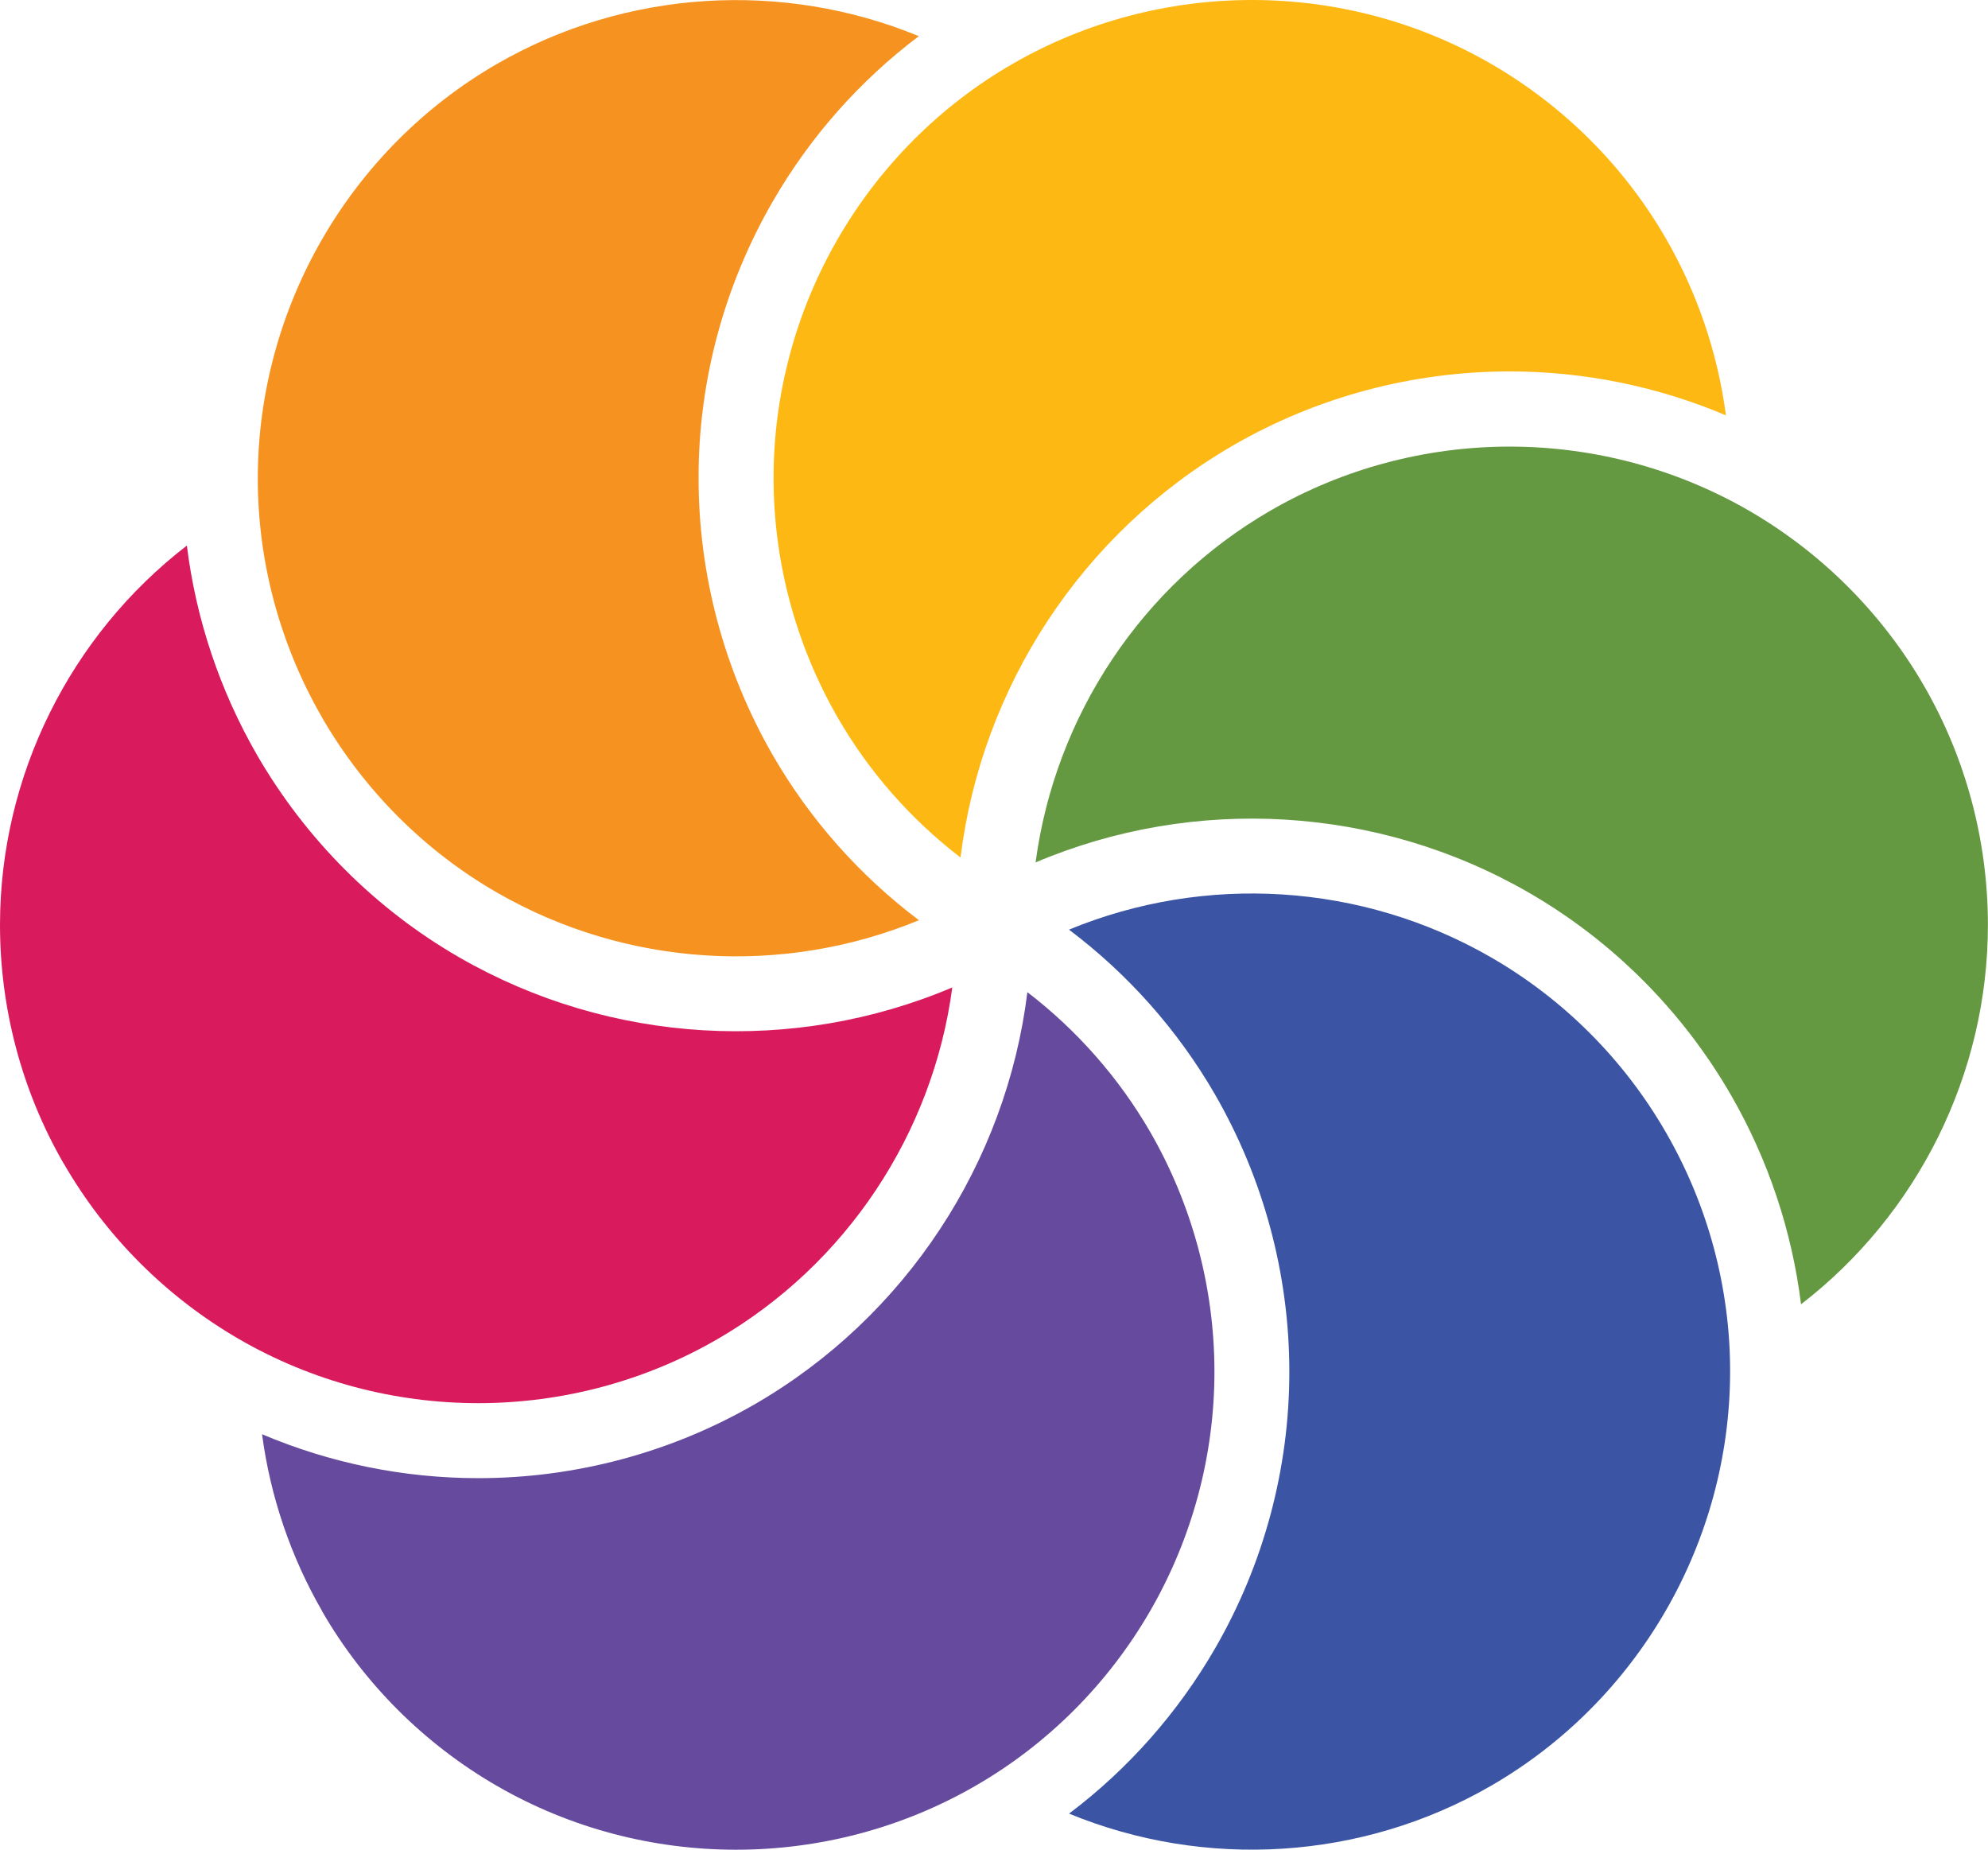
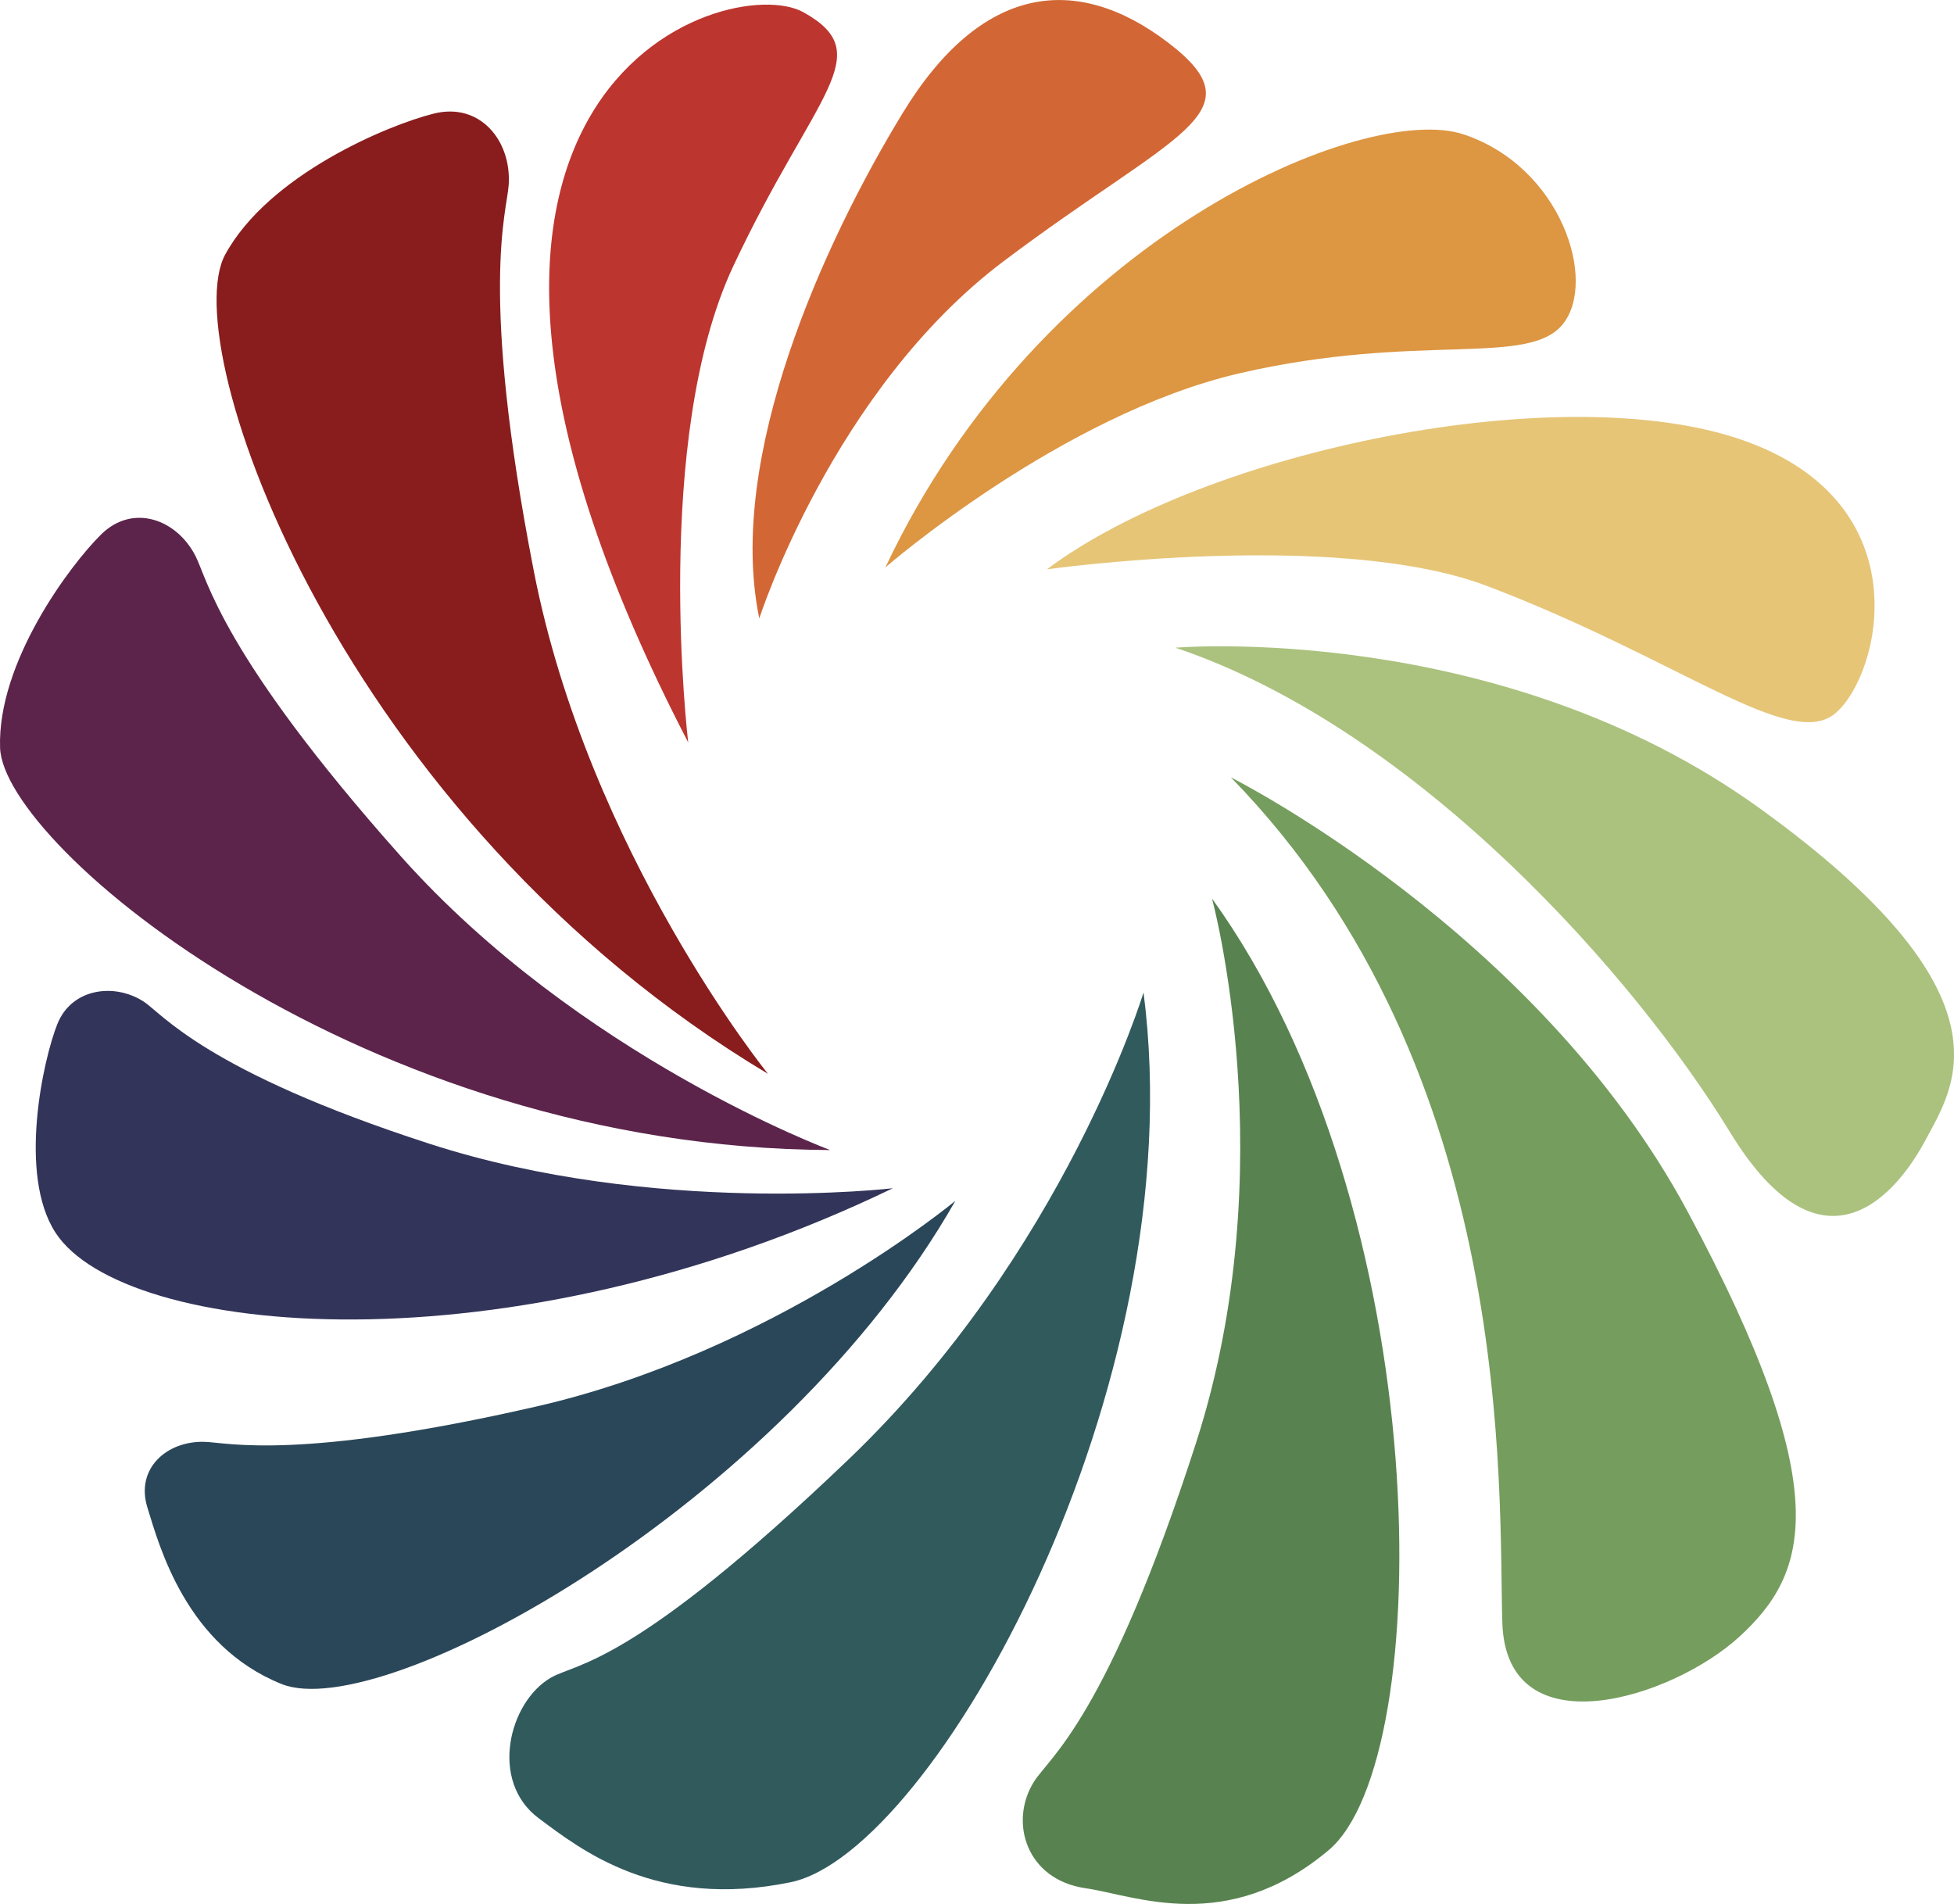
- <svg xmlns="http://www.w3.org/2000/svg" id="b" data-name="Layer 2" viewBox="0 0 215 200">
+ <svg xmlns="http://www.w3.org/2000/svg" id="b" data-name="Layer 2" viewBox="0 0 490.78 478.21">
  <defs>
    <style>
      .d {
-         fill: #649841;
+         fill: #bd352f;
      }

      .e {
-         fill: #d91b5d;
+         fill: #abc27e;
      }

      .f {
-         fill: #3b54a4;
+         fill: #588350;
      }

      .g {
-         fill: #fdb813;
+         fill: #dd9642;
      }

      .h {
-         fill: #664a9d;
+         fill: #5c244b;
      }

      .i {
-         fill: #f69320;
+         fill: #d26735;
+       }
+ 
+       .j {
+         fill: #e6c577;
+       }
+ 
+       .k {
+         fill: #315a5d;
+       }
+ 
+       .l {
+         fill: #2a4759;
+       }
+ 
+       .m {
+         fill: #759d5d;
+       }
+ 
+       .n {
+         fill: #891d1d;
+       }
+ 
+       .o {
+         fill: #33345a;
      }
    </style>
  </defs>
  <g id="c" data-name="Layer 1">
    <g>
-       <path class="f" d="M115.62,196.1c6.38-4.81,11.77-10.9,15.8-17.88,5.26-9.11,8.03-19.46,8.02-29.91,0-10.51-2.79-20.87-8.04-29.97-4.01-6.94-9.39-13-15.79-17.82,14.71-6.07,31.66-5.07,45.65,3,7.83,4.51,14.37,11.05,18.91,18.93,4.55,7.88,6.95,16.82,6.94,25.86-.02,18.43-9.93,35.59-25.87,44.79-13.96,8.06-30.9,9.06-45.63,3Z" />
-       <path class="h" d="M34.84,174.21c-3.4-5.9-5.61-12.41-6.5-19.13,7.36,3.12,15.32,4.75,23.39,4.75,10.51,0,20.85-2.77,29.91-8,16.33-9.45,27.19-26.09,29.47-44.55,5.37,4.12,9.89,9.26,13.28,15.11,4.54,7.87,6.95,16.84,6.95,25.93,0,9.03-2.39,17.97-6.94,25.85-4.55,7.88-11.09,14.43-18.93,18.94-15.97,9.2-35.79,9.19-51.72,0-7.86-4.54-14.4-11.07-18.91-18.88t0,0Z" />
-       <path class="d" d="M112,93.24c2.1-15.78,11.44-29.96,25.42-38.04,7.82-4.52,16.76-6.91,25.85-6.91,9.1,0,18.04,2.4,25.87,6.92,7.86,4.55,14.42,11.11,18.96,18.98,4.51,7.81,6.89,16.74,6.89,25.82,0,16.13-7.6,31.3-20.21,41.02-.98-7.93-3.55-15.64-7.58-22.63-5.26-9.11-12.83-16.68-21.89-21.9-16.35-9.42-36.18-10.51-53.31-3.25Z" />
-       <path class="e" d="M6.89,125.82c-4.51-7.81-6.89-16.74-6.89-25.81,0-16.13,7.6-31.3,20.21-41.02.98,7.93,3.55,15.64,7.58,22.63,5.26,9.1,12.82,16.68,21.88,21.9,16.35,9.42,36.19,10.51,53.32,3.25-2.1,15.77-11.44,29.95-25.42,38.04-7.82,4.52-16.76,6.91-25.85,6.91-9.1,0-18.04-2.39-25.86-6.92-7.86-4.55-14.42-11.11-18.96-18.98h0Z" />
-       <path class="g" d="M90.61,77.61c-4.54-7.87-6.95-16.84-6.95-25.93,0-9.03,2.39-17.97,6.94-25.84,4.55-7.88,11.09-14.43,18.92-18.94,15.96-9.2,35.79-9.2,51.73,0,7.86,4.54,14.4,11.07,18.91,18.88,3.41,5.9,5.61,12.41,6.5,19.13-7.36-3.12-15.32-4.75-23.39-4.75-10.51,0-20.85,2.76-29.91,8-16.34,9.45-27.2,26.09-29.48,44.56-5.37-4.12-9.89-9.25-13.27-15.11,0,0,0,0,0,0Z" />
-       <path class="i" d="M34.82,77.56c-4.55-7.88-6.95-16.83-6.94-25.86.02-18.42,9.93-35.58,25.87-44.79,13.96-8.06,30.9-9.06,45.62-3-6.38,4.81-11.77,10.89-15.8,17.88-5.26,9.11-8.04,19.45-8.02,29.91,0,10.51,2.79,20.88,8.04,29.98,4.01,6.94,9.39,13,15.79,17.82-14.71,6.07-31.66,5.07-45.65-3-7.83-4.51-14.36-11.06-18.91-18.93Z" />
+       <path class="n" d="M192.89,269.71s-45.04-55.62-58.83-126.36c-13.77-70.73-6.74-90-6.29-96.96.71-11.08-7.24-20.76-18.81-17.86-11.58,2.88-41.44,15.37-52.38,35.37-12.62,23.08,28.99,141.6,136.31,205.81Z" />
+       <path class="h" d="M208.51,288.85s-62.98-23.38-107.93-73.89c-44.95-50.53-48.49-69.47-51.46-75.28-4.72-9.29-15.76-13.3-23.73-5.44C17.42,142.12-.71,166.48.02,187.85c.86,24.68,91.13,100.47,208.49,101Z" />
+       <path class="o" d="M224.27,298.44s-60.01,7.07-116.37-11.16c-56.36-18.24-67.2-32.76-71.86-35.75-7.45-4.77-18.07-3.23-21.62,5.64-3.56,8.84-9.99,37.87-.46,52.46,17.14,26.24,113.5,35.56,210.3-11.19Z" />
+       <path class="l" d="M239.98,301.58s-45.68,38.08-105.43,51.72c-59.74,13.66-77.22,9.02-83.17,8.84-9.49-.29-17.38,6.71-14.37,16.46,3.02,9.75,9.71,34.71,33.7,44.36,25.53,10.26,125.74-44.94,169.26-121.38Z" />
+       <path class="k" d="M287.21,249.29s-19.73,65.21-74.02,117.2c-54.29,51.96-68.12,51.09-74.75,54.84-10.57,6-15.68,26.02-3.13,35.35,10.43,7.76,29.53,23.01,63.26,16.07,35.88-7.38,101.48-124.32,88.65-223.46Z" />
+       <path class="f" d="M304.42,225.7s18.34,67.32-4,136.65c-22.36,69.33-36.84,78.94-40.75,85.19-6.25,9.98-1.99,24.56,13,26.72,12.47,1.8,35.46,11.91,61.04-9.56,27.2-22.86,27.33-160.45-29.29-239.01Z" />
+       <path class="m" d="M309.16,195.25s76.83,38.52,114.67,108.98c37.84,70.45,30.21,91.05,13.16,106.75-17.06,15.69-58.63,28.63-59.65-3.37-1.03-32,4.14-138.27-68.18-212.36Z" />
+       <path class="e" d="M295.23,162.68s81.24-6.9,146.68,40.29c65.41,47.18,48.67,70.26,41.71,83.37-6.96,13.1-25.67,36.39-49.14-2.04-23.46-38.44-78.22-101.11-139.25-121.62Z" />
+       <path class="j" d="M262.94,143s72.63-10.24,110.62,4.2c48.44,18.42,76.16,41.57,87.46,31.92,11.29-9.62,21.9-52.77-23.3-68.57-45.2-15.81-134.6,2.36-174.78,32.45Z" />
+       <path class="g" d="M222.38,142.51s44.21-38.43,89.02-48.77c44.81-10.34,72.46-1.5,81.14-12.33,8.71-10.83-.36-39.49-24.96-47.67-24.6-8.16-105.9,25.43-145.2,108.77Z" />
+       <path class="i" d="M190.7,155.34s18.42-57.34,61.32-89.69c42.9-32.34,64.6-37.18,41.42-54.91-23.18-17.71-47.05-14.62-66.73,17.68-19.69,32.28-44.41,86.35-36,126.93Z" />
+       <path class="d" d="M172.85,186.44s-9.1-76.11,11.34-119.63c20.43-43.48,36.59-53.16,17.61-63.73-18.98-10.59-114.19,19.06-28.96,183.36Z" />
    </g>
  </g>
</svg>
